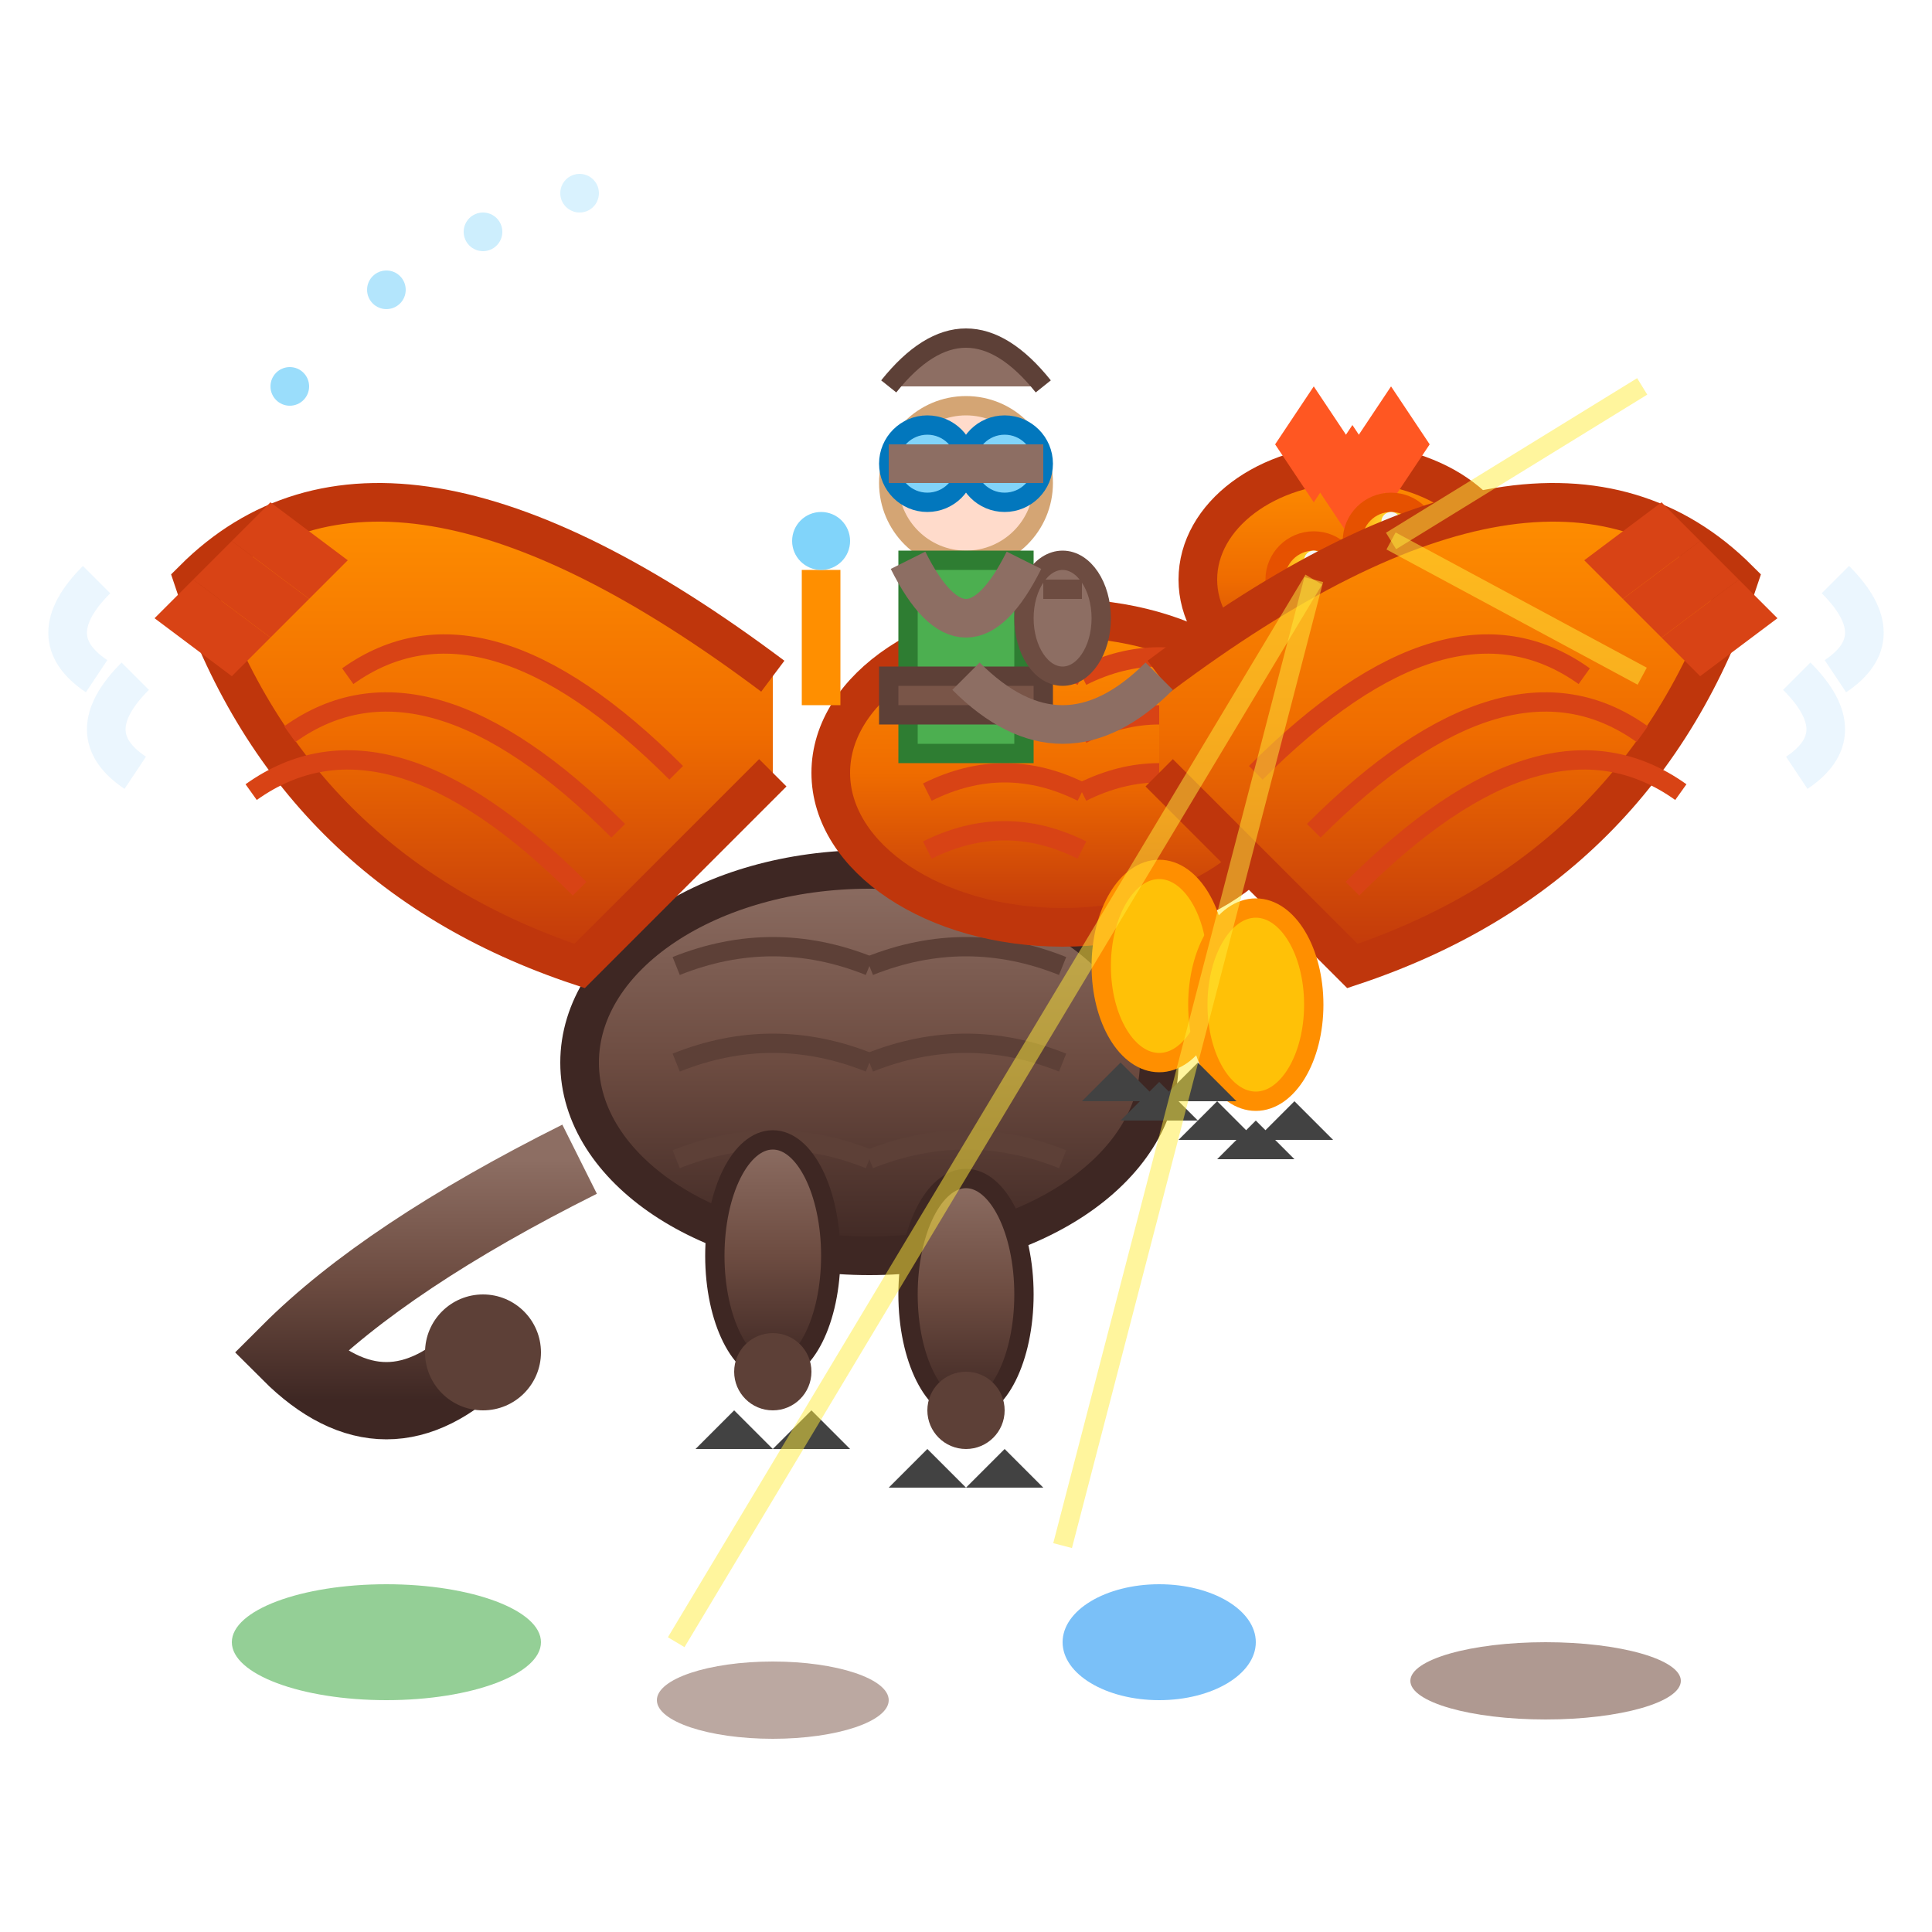
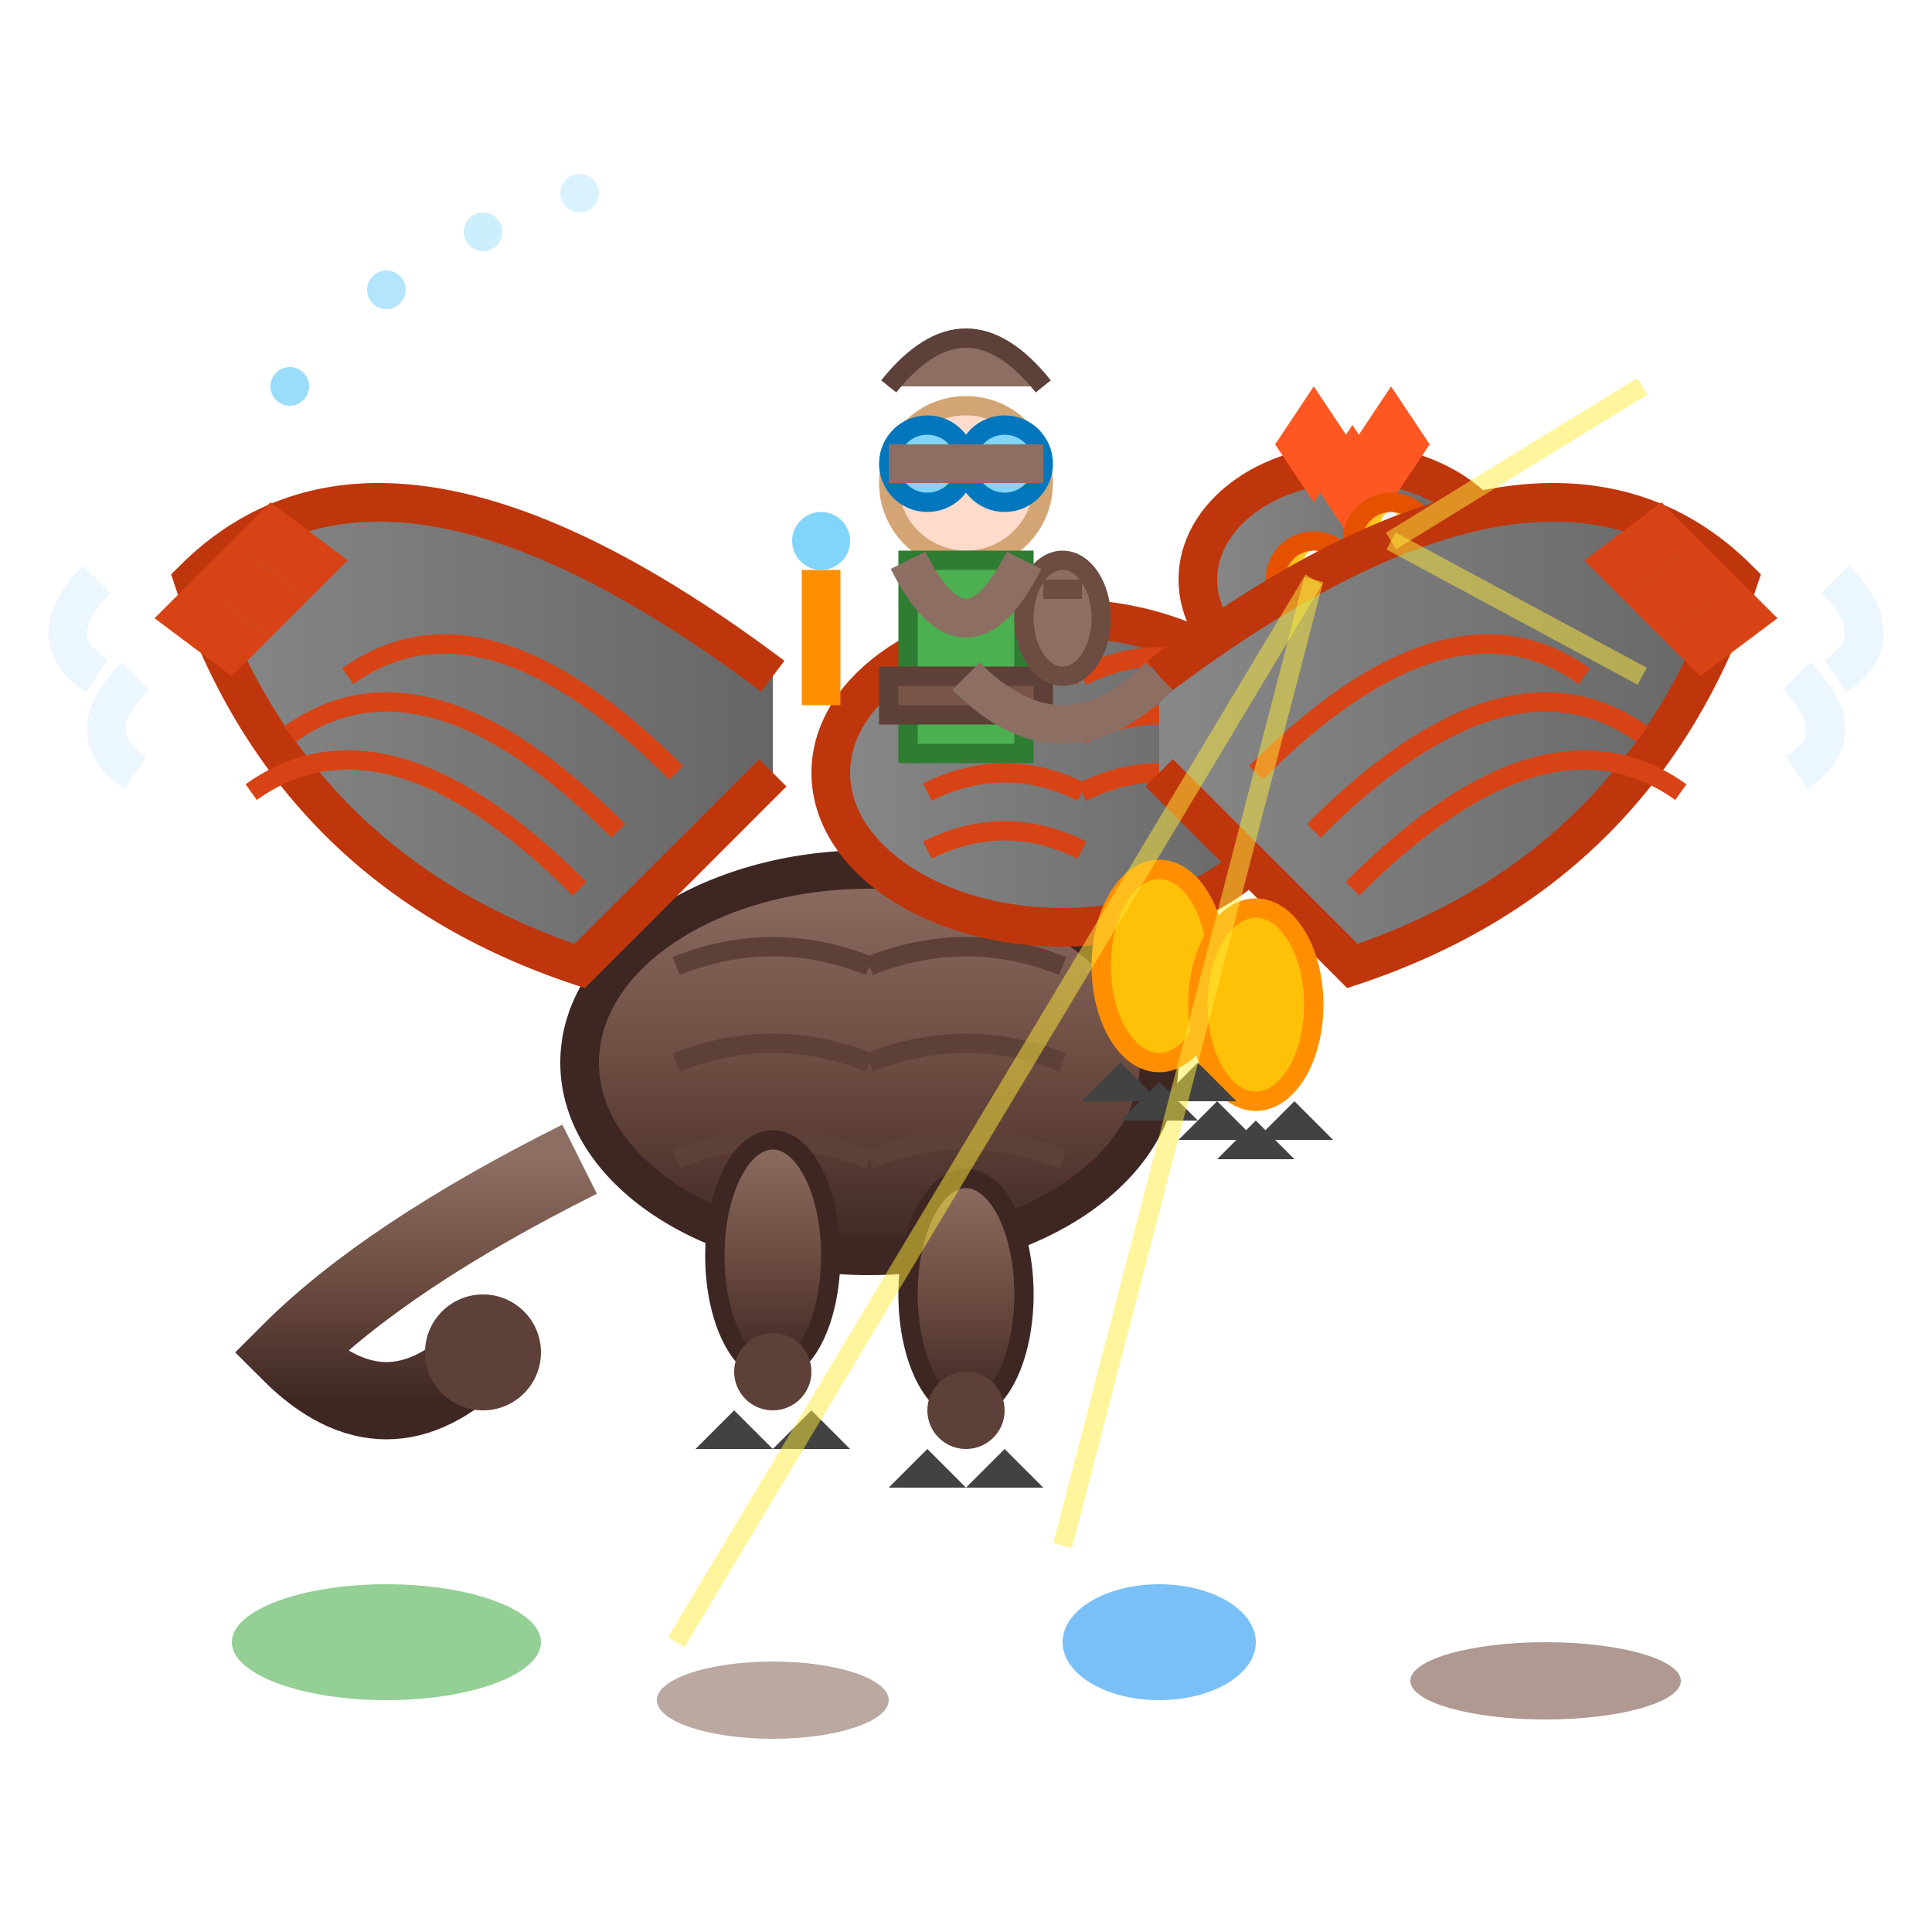
<svg xmlns="http://www.w3.org/2000/svg" viewBox="0 0 100 100">
  <defs>
+     <linearGradient id="playerColor">
+       <stop offset="0%" stop-color="#888888" />
+       <stop offset="100%" stop-color="#666666" />
+     </linearGradient>
    <linearGradient id="featherGrad" x1="0%" y1="0%" x2="0%" y2="100%">
      <stop offset="0%" stop-color="#ff8f00" />
      <stop offset="50%" stop-color="#ef6c00" />
      <stop offset="100%" stop-color="#bf360c" />
    </linearGradient>
    <linearGradient id="bodyGrad" x1="0%" y1="0%" x2="0%" y2="100%">
      <stop offset="0%" stop-color="#8d6e63" />
      <stop offset="50%" stop-color="#6d4c41" />
      <stop offset="100%" stop-color="#3e2723" />
    </linearGradient>
    <linearGradient id="beakGrad" x1="0%" y1="0%" x2="100%" y2="0%">
      <stop offset="0%" stop-color="#ffc107" />
      <stop offset="100%" stop-color="#ff8f00" />
    </linearGradient>
    <radialGradient id="eyeGrad" cx="50%" cy="30%">
      <stop offset="0%" stop-color="#ffeb3b" />
      <stop offset="100%" stop-color="#ff8f00" />
    </radialGradient>
  </defs>
  <ellipse cx="45" cy="55" rx="15" ry="10" fill="url(#bodyGrad)" stroke="#3e2723" stroke-width="2" />
  <path d="M35 50 Q40 48 45 50" stroke="#5d4037" stroke-width="1" fill="none" />
  <path d="M35 55 Q40 53 45 55" stroke="#5d4037" stroke-width="1" fill="none" />
  <path d="M35 60 Q40 58 45 60" stroke="#5d4037" stroke-width="1" fill="none" />
  <path d="M45 50 Q50 48 55 50" stroke="#5d4037" stroke-width="1" fill="none" />
  <path d="M45 55 Q50 53 55 55" stroke="#5d4037" stroke-width="1" fill="none" />
  <path d="M45 60 Q50 58 55 60" stroke="#5d4037" stroke-width="1" fill="none" />
-   <ellipse cx="55" cy="40" rx="12" ry="8" fill="url(#featherGrad)" stroke="#bf360c" stroke-width="2" />
+   <ellipse cx="55" cy="40" rx="12" ry="8" fill="url(#playerColor)" stroke="#bf360c" stroke-width="2" />
  <path d="M48 35 Q52 33 56 35" stroke="#d84315" stroke-width="1" fill="none" />
  <path d="M48 38 Q52 36 56 38" stroke="#d84315" stroke-width="1" fill="none" />
  <path d="M48 41 Q52 39 56 41" stroke="#d84315" stroke-width="1" fill="none" />
  <path d="M48 44 Q52 42 56 44" stroke="#d84315" stroke-width="1" fill="none" />
  <path d="M56 35 Q60 33 64 35" stroke="#d84315" stroke-width="1" fill="none" />
  <path d="M56 38 Q60 36 64 38" stroke="#d84315" stroke-width="1" fill="none" />
  <path d="M56 41 Q60 39 64 41" stroke="#d84315" stroke-width="1" fill="none" />
-   <ellipse cx="70" cy="30" rx="8" ry="6" fill="url(#featherGrad)" stroke="#bf360c" stroke-width="2" />
+   <ellipse cx="70" cy="30" rx="8" ry="6" fill="url(#playerColor)" stroke="#bf360c" stroke-width="2" />
  <polygon points="70,22 68,25 70,28 72,25" fill="#ff5722" />
  <polygon points="72,20 70,23 72,26 74,23" fill="#ff5722" />
  <polygon points="68,20 66,23 68,26 70,23" fill="#ff5722" />
  <polygon points="78,30 85,32 78,34" fill="url(#beakGrad)" stroke="#e65100" stroke-width="1" />
  <line x1="80" y1="31" x2="83" y2="32" stroke="#ff8f00" stroke-width="0.5" />
  <circle cx="72" cy="28" r="2" fill="url(#eyeGrad)" stroke="#e65100" stroke-width="1" />
  <circle cx="72" cy="28" r="1" fill="#1976d2" />
  <circle cx="72" cy="27" r="0.5" fill="#f5f5f5" />
  <circle cx="68" cy="30" r="2" fill="url(#eyeGrad)" stroke="#e65100" stroke-width="1" />
  <circle cx="68" cy="30" r="1" fill="#1976d2" />
  <circle cx="68" cy="29" r="0.5" fill="#f5f5f5" />
-   <path d="M40 35 Q20 20 10 30 Q15 45 30 50 Q35 45 40 40" fill="url(#featherGrad)" stroke="#bf360c" stroke-width="2" />
-   <path d="M60 35 Q80 20 90 30 Q85 45 70 50 Q65 45 60 40" fill="url(#featherGrad)" stroke="#bf360c" stroke-width="2" />
+   <path d="M40 35 Q20 20 10 30 Q15 45 30 50 Q35 45 40 40" fill="url(#playerColor)" stroke="#bf360c" stroke-width="2" />
+   <path d="M60 35 Q80 20 90 30 Q85 45 70 50 Q65 45 60 40" fill="url(#playerColor)" stroke="#bf360c" stroke-width="2" />
  <path d="M35 40 Q25 30 18 35" stroke="#d84315" stroke-width="1" fill="none" />
  <path d="M32 43 Q22 33 15 38" stroke="#d84315" stroke-width="1" fill="none" />
  <path d="M30 46 Q20 36 13 41" stroke="#d84315" stroke-width="1" fill="none" />
  <path d="M65 40 Q75 30 82 35" stroke="#d84315" stroke-width="1" fill="none" />
  <path d="M68 43 Q78 33 85 38" stroke="#d84315" stroke-width="1" fill="none" />
  <path d="M70 46 Q80 36 87 41" stroke="#d84315" stroke-width="1" fill="none" />
  <polygon points="10,30 8,32 12,35 14,33" fill="#d84315" />
  <polygon points="12,28 10,30 14,33 16,31" fill="#d84315" />
  <polygon points="14,26 12,28 16,31 18,29" fill="#d84315" />
  <polygon points="90,30 92,32 88,35 86,33" fill="#d84315" />
  <polygon points="88,28 90,30 86,33 84,31" fill="#d84315" />
  <polygon points="86,26 88,28 84,31 82,29" fill="#d84315" />
  <ellipse cx="60" cy="50" rx="3" ry="5" fill="#ffc107" stroke="#ff8f00" stroke-width="1" />
  <ellipse cx="65" cy="52" rx="3" ry="5" fill="#ffc107" stroke="#ff8f00" stroke-width="1" />
  <polygon points="58,55 56,57 60,57" fill="#424242" />
  <polygon points="60,56 58,58 62,58" fill="#424242" />
  <polygon points="62,55 60,57 64,57" fill="#424242" />
  <polygon points="63,57 61,59 65,59" fill="#424242" />
  <polygon points="65,58 63,60 67,60" fill="#424242" />
  <polygon points="67,57 65,59 69,59" fill="#424242" />
  <ellipse cx="40" cy="65" rx="3" ry="6" fill="url(#bodyGrad)" stroke="#3e2723" stroke-width="1" />
  <ellipse cx="50" cy="67" rx="3" ry="6" fill="url(#bodyGrad)" stroke="#3e2723" stroke-width="1" />
  <circle cx="40" cy="71" r="2" fill="#5d4037" />
  <circle cx="50" cy="73" r="2" fill="#5d4037" />
  <polygon points="38,73 36,75 40,75" fill="#424242" />
  <polygon points="42,73 40,75 44,75" fill="#424242" />
  <polygon points="48,75 46,77 50,77" fill="#424242" />
  <polygon points="52,75 50,77 54,77" fill="#424242" />
  <path d="M30 60 Q20 65 15 70 Q20 75 25 70" stroke="url(#bodyGrad)" stroke-width="4" fill="none" />
  <circle cx="25" cy="70" r="3" fill="#5d4037" />
  <circle cx="50" cy="25" r="4" fill="#ffdbcb" stroke="#d4a574" stroke-width="1" />
  <circle cx="48" cy="24" r="2" fill="#81d4fa" stroke="#0277bd" stroke-width="1" />
  <circle cx="52" cy="24" r="2" fill="#81d4fa" stroke="#0277bd" stroke-width="1" />
  <rect x="46" y="23" width="8" height="2" fill="#8d6e63" />
  <path d="M46 20 Q50 15 54 20" fill="#8d6e63" stroke="#5d4037" stroke-width="1" />
  <rect x="47" y="29" width="6" height="10" fill="#4caf50" stroke="#2e7d32" stroke-width="1" />
  <rect x="46" y="35" width="8" height="2" fill="#795548" stroke="#5d4037" stroke-width="1" />
  <rect x="42" y="30" width="1" height="6" fill="#ffc107" stroke="#ff8f00" stroke-width="1" />
  <circle cx="42.5" cy="28" r="1.5" fill="#81d4fa" />
  <ellipse cx="55" cy="32" rx="2" ry="3" fill="#8d6e63" stroke="#6d4c41" stroke-width="1" />
  <rect x="54" y="30" width="2" height="1" fill="#6d4c41" />
  <path d="M47 29 Q50 35 53 29" stroke="#8d6e63" stroke-width="2" fill="none" />
  <path d="M50 35 Q55 40 60 35" stroke="#8d6e63" stroke-width="2" fill="none" />
  <circle cx="15" cy="20" r="1" fill="#81d4fa" opacity="0.8" />
  <circle cx="20" cy="15" r="1" fill="#81d4fa" opacity="0.6" />
  <circle cx="25" cy="12" r="1" fill="#81d4fa" opacity="0.4" />
  <circle cx="30" cy="10" r="1" fill="#81d4fa" opacity="0.3" />
  <path d="M5 35 Q2 33 5 30" stroke="#e3f2fd" stroke-width="2" fill="none" opacity="0.7" />
  <path d="M7 40 Q4 38 7 35" stroke="#e3f2fd" stroke-width="2" fill="none" opacity="0.7" />
  <path d="M95 35 Q98 33 95 30" stroke="#e3f2fd" stroke-width="2" fill="none" opacity="0.7" />
  <path d="M93 40 Q96 38 93 35" stroke="#e3f2fd" stroke-width="2" fill="none" opacity="0.7" />
  <ellipse cx="20" cy="85" rx="8" ry="3" fill="#4caf50" opacity="0.6" />
  <ellipse cx="40" cy="88" rx="6" ry="2" fill="#8d6e63" opacity="0.6" />
  <ellipse cx="60" cy="85" rx="5" ry="3" fill="#2196f3" opacity="0.6" />
  <ellipse cx="80" cy="87" rx="7" ry="2" fill="#795548" opacity="0.6" />
  <path d="M72 28 L85 20" stroke="#ffeb3b" stroke-width="1" opacity="0.5" />
  <path d="M72 28 L85 35" stroke="#ffeb3b" stroke-width="1" opacity="0.5" />
  <path d="M68 30 L55 80" stroke="#ffeb3b" stroke-width="1" opacity="0.5" />
  <path d="M68 30 L35 85" stroke="#ffeb3b" stroke-width="1" opacity="0.5" />
</svg>
